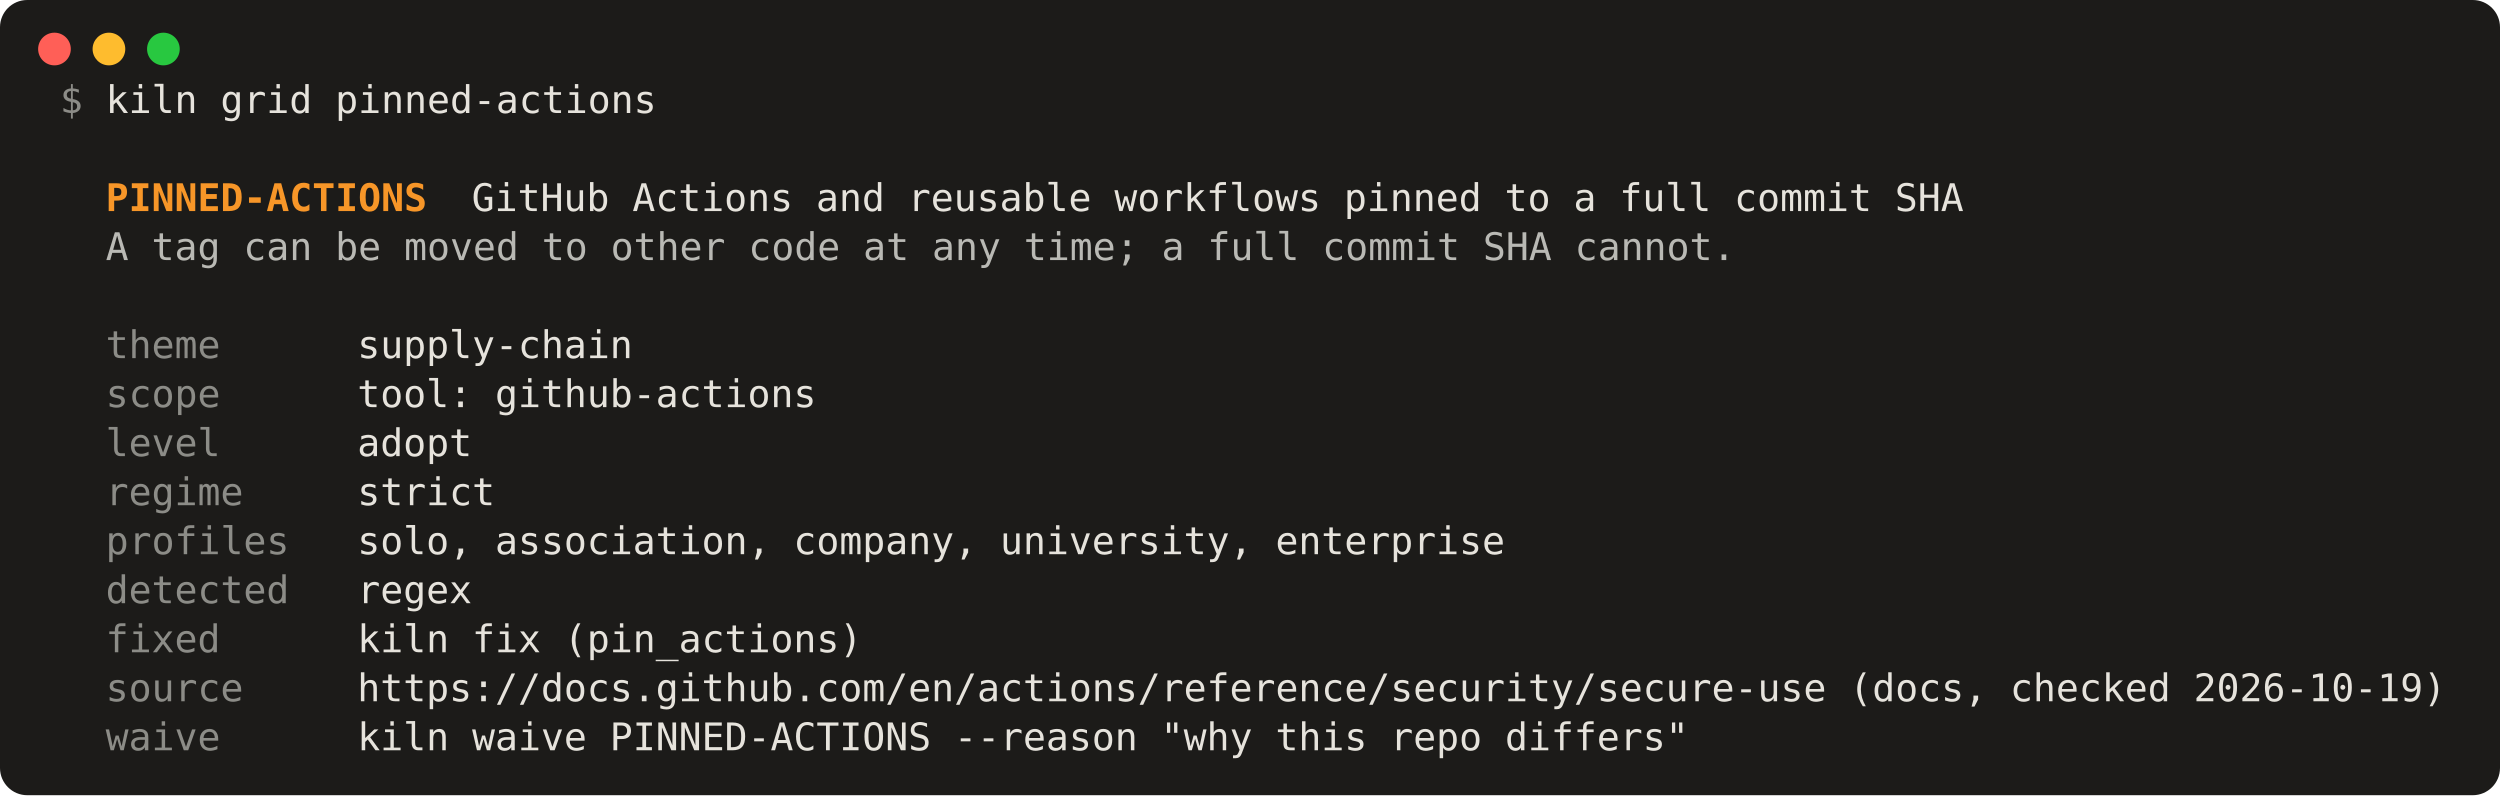
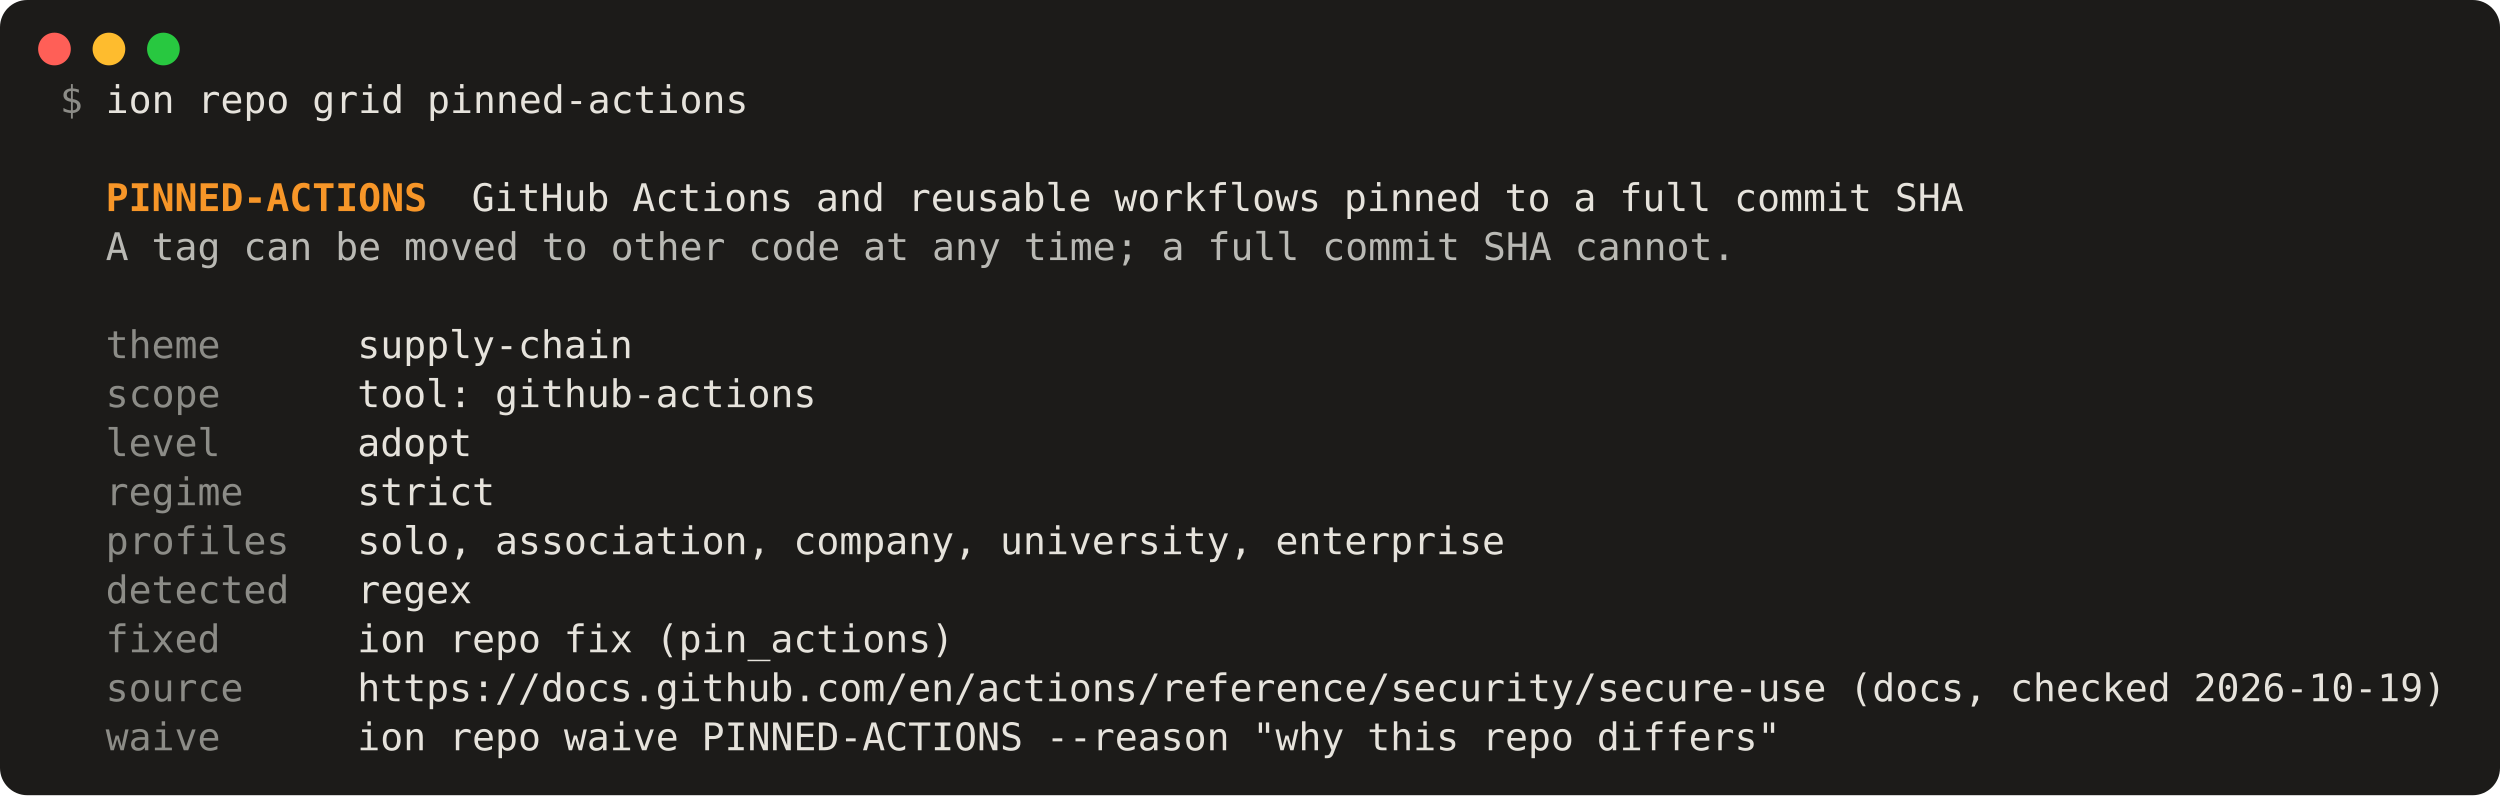
- <svg xmlns="http://www.w3.org/2000/svg" width="918" height="292" viewBox="0 0 918 292" role="img" aria-label="kiln grid: one rule, its why and sources">
+ <svg xmlns="http://www.w3.org/2000/svg" width="918" height="292" viewBox="0 0 918 292" role="img" aria-label="ion repo grid: one rule, its why and sources">
  <rect width="100%" height="100%" rx="10" fill="#1c1b19" />
  <circle cx="20" cy="18" r="6" fill="#ff5f57" />
  <circle cx="40" cy="18" r="6" fill="#febc2e" />
  <circle cx="60" cy="18" r="6" fill="#28c840" />
  <g font-family="ui-monospace,SFMono-Regular,Menlo,Consolas,'DejaVu Sans Mono',monospace" font-size="14" fill="#e6e3dc" xml:space="preserve">
    <text x="22.0" y="41.5" textLength="8.4" fill="#8c8c87">$</text>
-     <text x="38.8" y="41.5" textLength="201.6">kiln grid pinned-actions</text>
+     <text x="38.8" y="41.5" textLength="235.2">ion repo grid pinned-actions</text>
    <text x="38.8" y="77.5" textLength="117.6" fill="#f79628" font-weight="bold">PINNED-ACTIONS</text>
    <text x="173.2" y="77.5" textLength="546.0">GitHub Actions and reusable workflows pinned to a full commit SHA</text>
    <text x="38.8" y="95.5" textLength="596.4" fill="#b9b9b4">A tag can be moved to other code at any time; a full commit SHA cannot.</text>
    <text x="38.8" y="131.5" textLength="42.0" fill="#8c8c87">theme</text>
    <text x="131.2" y="131.5" textLength="100.8">supply-chain</text>
    <text x="38.8" y="149.5" textLength="42.0" fill="#8c8c87">scope</text>
    <text x="131.2" y="149.5" textLength="168.0">tool: github-actions</text>
    <text x="38.8" y="167.5" textLength="42.0" fill="#8c8c87">level</text>
    <text x="131.2" y="167.5" textLength="42.0">adopt</text>
    <text x="38.8" y="185.5" textLength="50.4" fill="#8c8c87">regime</text>
    <text x="131.2" y="185.5" textLength="50.4">strict</text>
    <text x="38.8" y="203.5" textLength="67.2" fill="#8c8c87">profiles</text>
    <text x="131.2" y="203.5" textLength="420.0">solo, association, company, university, enterprise</text>
    <text x="38.8" y="221.5" textLength="67.2" fill="#8c8c87">detected</text>
    <text x="131.2" y="221.5" textLength="42.0">regex</text>
    <text x="38.8" y="239.5" textLength="42.0" fill="#8c8c87">fixed</text>
-     <text x="131.2" y="239.5" textLength="184.8">kiln fix (pin_actions)</text>
+     <text x="131.2" y="239.5" textLength="218.4">ion repo fix (pin_actions)</text>
    <text x="38.8" y="257.5" textLength="50.4" fill="#8c8c87">source</text>
    <text x="131.2" y="257.5" textLength="764.4">https://docs.github.com/en/actions/reference/security/secure-use (docs, checked 2026-10-19)</text>
    <text x="38.8" y="275.5" textLength="42.0" fill="#8c8c87">waive</text>
-     <text x="131.2" y="275.5" textLength="487.2">kiln waive PINNED-ACTIONS --reason "why this repo differs"</text>
+     <text x="131.2" y="275.5" textLength="520.8">ion repo waive PINNED-ACTIONS --reason "why this repo differs"</text>
  </g>
</svg>
